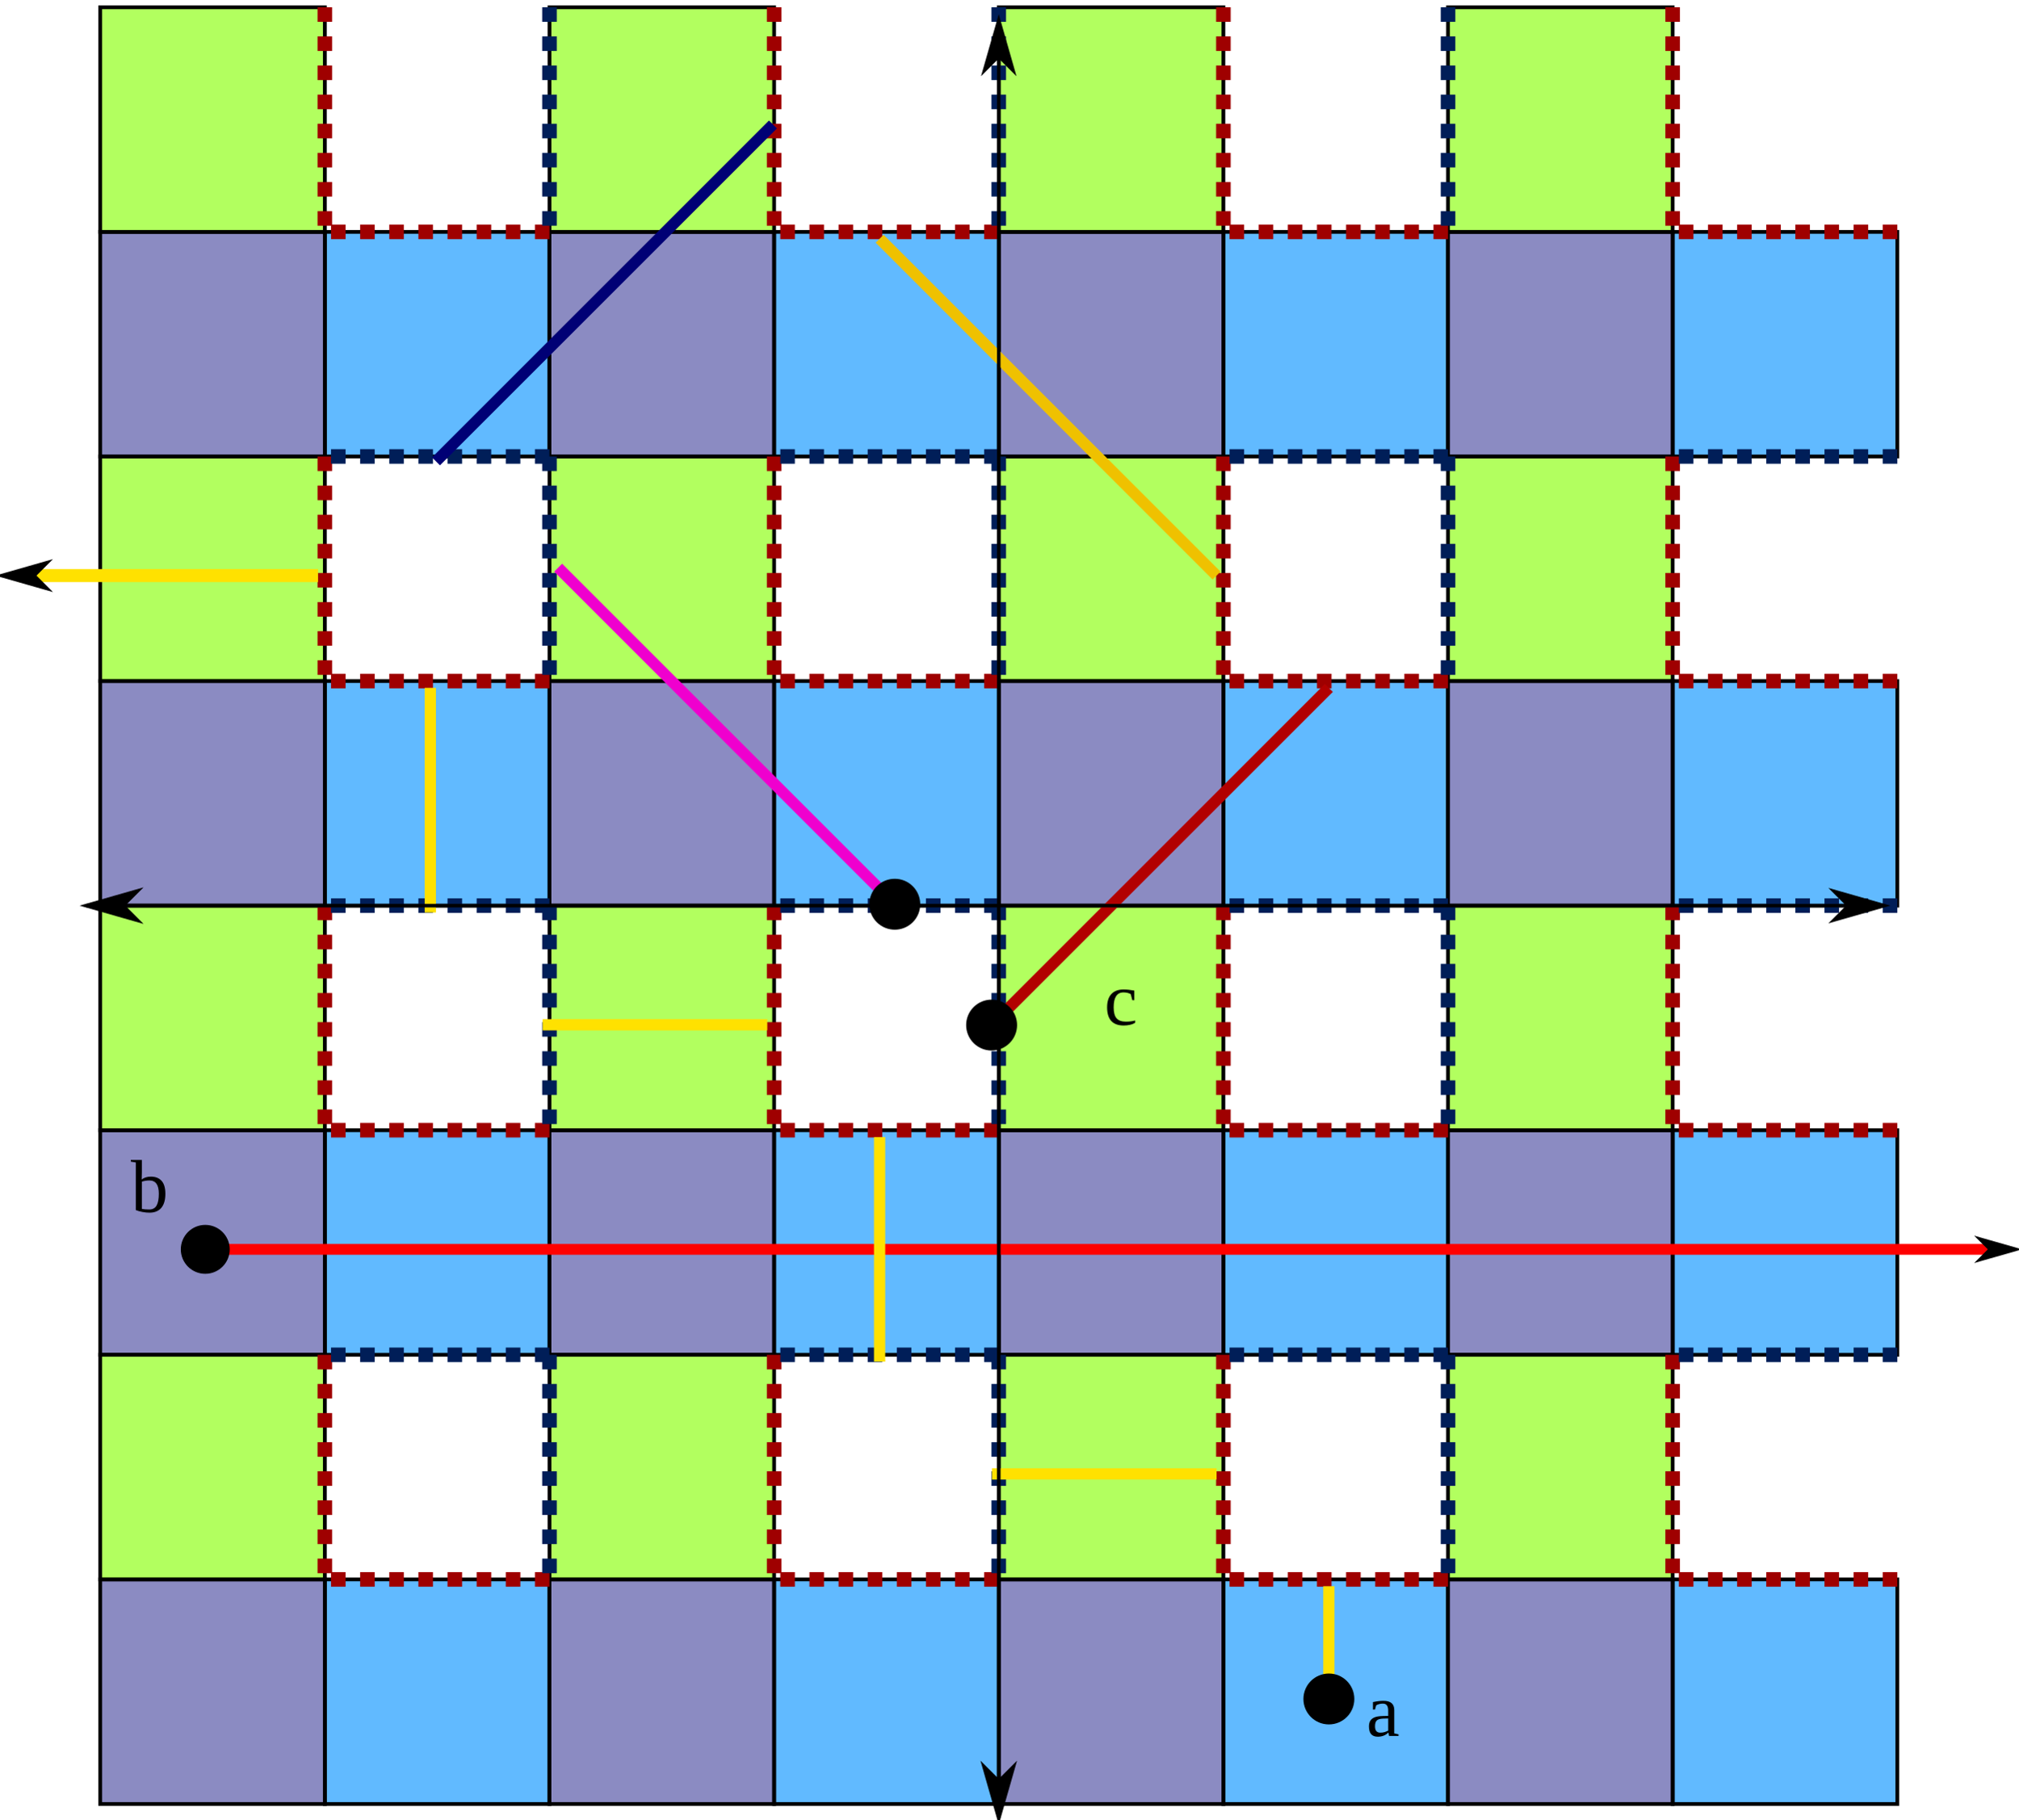
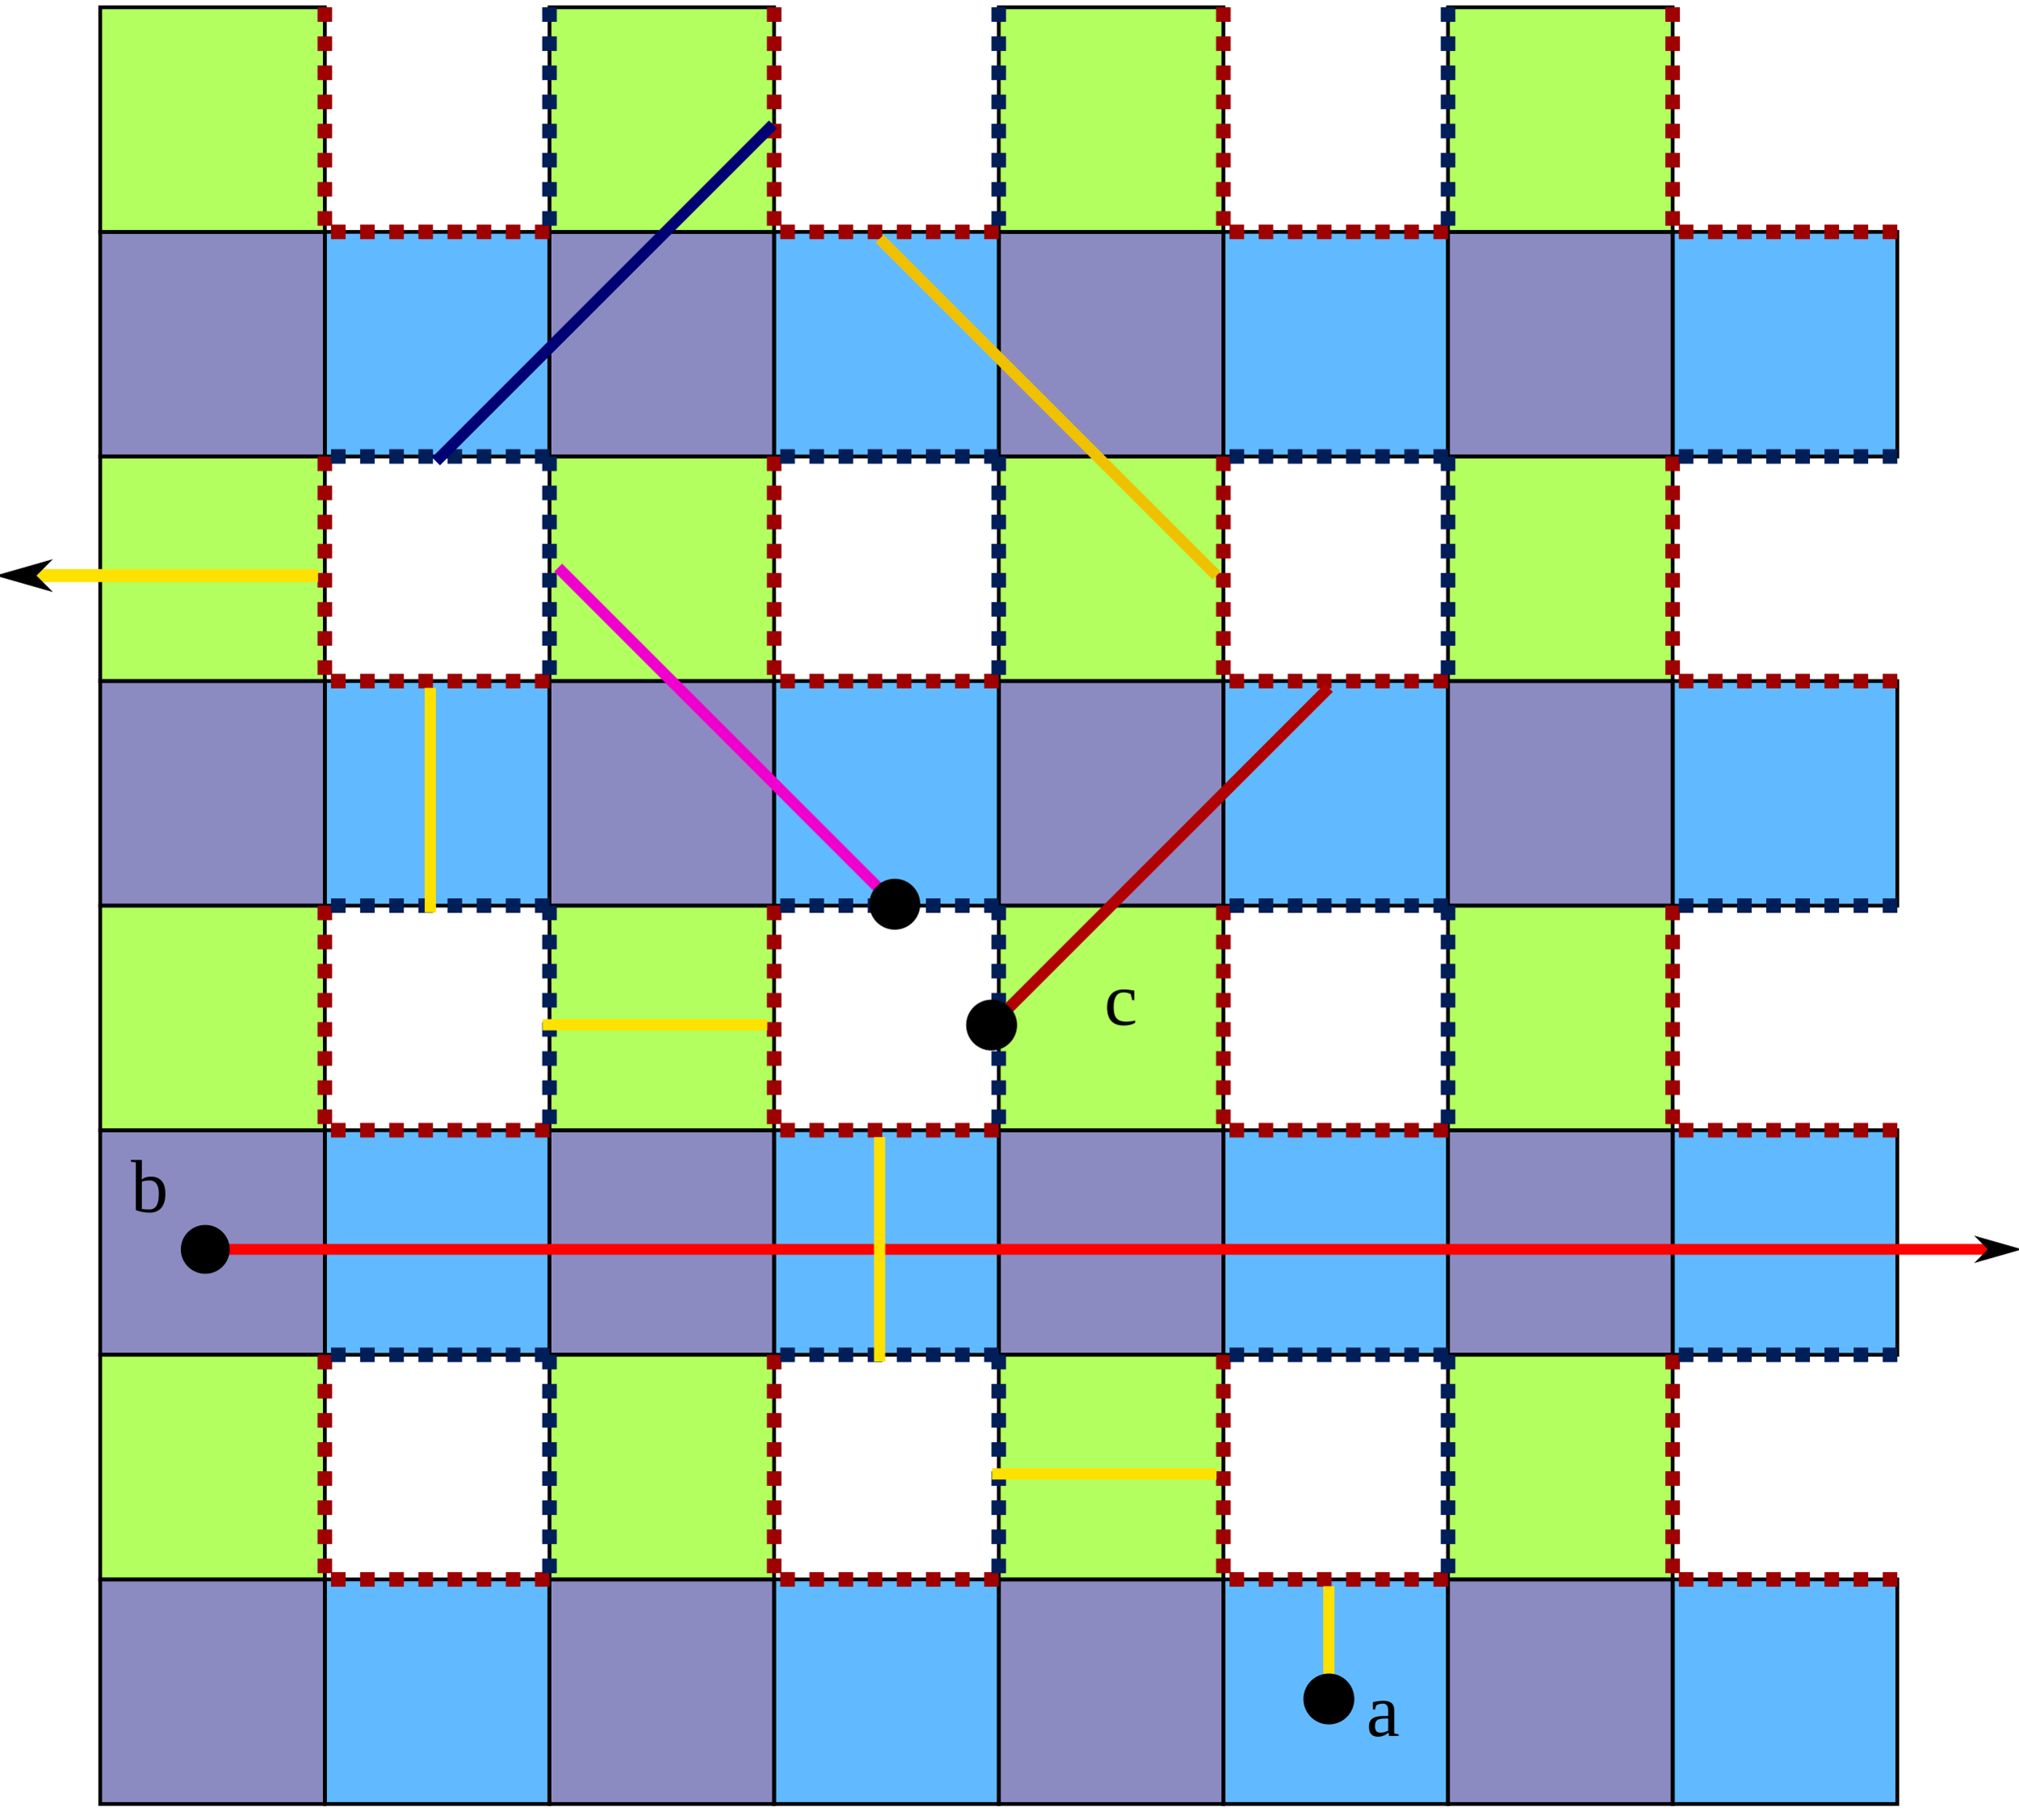
<svg xmlns="http://www.w3.org/2000/svg" width="539.044" height="486.076" id="svg8580" version="1.1">
  <defs id="defs8582">
    <marker orient="auto" refY="0" refX="0" id="DotM" style="overflow:visible">
      <path id="path6610" d="m -2.5,-1 c 0,2.76 -2.24,5 -5,5 -2.76,0 -5,-2.24 -5,-5 0,-2.76 2.24,-5 5,-5 2.76,0 5,2.24 5,5 z" style="fill-rule:evenodd;stroke:#000000;stroke-width:1pt" transform="matrix(0.4,0,0,0.4,2.96,0.4)" />
    </marker>
    <marker orient="auto" refY="0" refX="0" id="Arrow1Send" style="overflow:visible">
      <path id="path6561" d="M 0,0 5,-5 -12.5,0 5,5 0,0 z" style="fill-rule:evenodd;stroke:#000000;stroke-width:1pt" transform="matrix(-0.2,0,0,-0.2,-1.2,0)" />
    </marker>
    <marker orient="auto" refY="0" refX="0" id="Arrow1Lend" style="overflow:visible">
      <path id="path6549" d="M 0,0 5,-5 -12.5,0 5,5 0,0 z" style="fill-rule:evenodd;stroke:#000000;stroke-width:1pt" transform="matrix(-0.8,0,0,-0.8,-10,0)" />
    </marker>
    <marker orient="auto" refY="0" refX="0" id="marker8451" style="overflow:visible">
      <path id="path8453" d="M 0,0 5,-5 -12.5,0 5,5 0,0 z" style="fill-rule:evenodd;stroke:#000000;stroke-width:1pt" transform="matrix(-0.8,0,0,-0.8,-10,0)" />
    </marker>
    <marker orient="auto" refY="0" refX="0" id="marker8455" style="overflow:visible">
      <path id="path8457" d="M 0,0 5,-5 -12.5,0 5,5 0,0 z" style="fill-rule:evenodd;stroke:#000000;stroke-width:1pt" transform="matrix(-0.8,0,0,-0.8,-10,0)" />
    </marker>
    <marker orient="auto" refY="0" refX="0" id="marker8459" style="overflow:visible">
      <path id="path8461" d="M 0,0 5,-5 -12.5,0 5,5 0,0 z" style="fill-rule:evenodd;stroke:#000000;stroke-width:1pt" transform="matrix(-0.8,0,0,-0.8,-10,0)" />
    </marker>
  </defs>
  <g id="layer1" transform="translate(-176.0958,-436.1315)">
    <path style="fill:#0090ff;fill-opacity:0.62;stroke:#000000;stroke-width:1px;stroke-linecap:butt;stroke-linejoin:miter;stroke-opacity:1" d="m 502.857,618.076 0,60 60,0 0,-60 z" id="path7819" />
    <path id="path7821" d="m 442.857,618.076 0,60 60,0 0,-60 z" style="fill:#3b3b99;fill-opacity:0.592;stroke:#000000;stroke-width:1px;stroke-linecap:butt;stroke-linejoin:miter;stroke-opacity:1" />
    <path style="fill:#85ff00;fill-opacity:0.627;stroke:#000000;stroke-width:1px;stroke-linecap:butt;stroke-linejoin:miter;stroke-opacity:1" d="m 442.857,558.076 0,60 60,0 0,-60 z" id="path7823" />
    <path id="path7825" d="m 622.857,618.076 0,60 60,0 0,-60 z" style="fill:#0090ff;fill-opacity:0.62;stroke:#000000;stroke-width:1px;stroke-linecap:butt;stroke-linejoin:miter;stroke-opacity:1" />
    <path style="fill:#3b3b99;fill-opacity:0.592;stroke:#000000;stroke-width:1px;stroke-linecap:butt;stroke-linejoin:miter;stroke-opacity:1" d="m 562.857,618.076 0,60 60,0 0,-60 z" id="path7827" />
    <path id="path7829" d="m 562.857,558.076 0,60 60,0 0,-60 z" style="fill:#85ff00;fill-opacity:0.627;stroke:#000000;stroke-width:1px;stroke-linecap:butt;stroke-linejoin:miter;stroke-opacity:1" />
    <path style="fill:#0090ff;fill-opacity:0.62;stroke:#000000;stroke-width:1px;stroke-linecap:butt;stroke-linejoin:miter;stroke-opacity:1" d="m 502.857,498.076 0,60 60,0 0,-60 z" id="path7831" />
    <path id="path7833" d="m 442.857,498.076 0,60 60,0 0,-60 z" style="fill:#3b3b99;fill-opacity:0.592;stroke:#000000;stroke-width:1px;stroke-linecap:butt;stroke-linejoin:miter;stroke-opacity:1" />
    <path style="fill:#85ff00;fill-opacity:0.627;stroke:#000000;stroke-width:1px;stroke-linecap:butt;stroke-linejoin:miter;stroke-opacity:1" d="m 442.857,438.076 0,60 60,0 0,-60 z" id="path7835" />
    <path id="path7837" d="m 382.857,618.076 0,60 60,0 0,-60 z" style="fill:#0090ff;fill-opacity:0.62;stroke:#000000;stroke-width:1px;stroke-linecap:butt;stroke-linejoin:miter;stroke-opacity:1" />
    <path style="fill:#3b3b99;fill-opacity:0.592;stroke:#000000;stroke-width:1px;stroke-linecap:butt;stroke-linejoin:miter;stroke-opacity:1" d="m 322.857,618.076 0,60 60,0 0,-60 z" id="path7839" />
    <path id="path7841" d="m 322.857,558.076 0,60 60,0 0,-60 z" style="fill:#85ff00;fill-opacity:0.627;stroke:#000000;stroke-width:1px;stroke-linecap:butt;stroke-linejoin:miter;stroke-opacity:1" />
    <path style="fill:#0090ff;fill-opacity:0.62;stroke:#000000;stroke-width:1px;stroke-linecap:butt;stroke-linejoin:miter;stroke-opacity:1" d="m 262.857,618.076 0,60 60,0 0,-60 z" id="path7843" />
    <path id="path7845" d="m 202.857,618.076 0,60 60,0 0,-60 z" style="fill:#3b3b99;fill-opacity:0.592;stroke:#000000;stroke-width:1px;stroke-linecap:butt;stroke-linejoin:miter;stroke-opacity:1" />
    <path style="fill:#85ff00;fill-opacity:0.627;stroke:#000000;stroke-width:1px;stroke-linecap:butt;stroke-linejoin:miter;stroke-opacity:1" d="m 202.857,558.076 0,60 60,0 0,-60 z" id="path7847" />
    <path id="path7849" d="m 262.857,498.076 0,60 60,0 0,-60 z" style="fill:#0090ff;fill-opacity:0.62;stroke:#000000;stroke-width:1px;stroke-linecap:butt;stroke-linejoin:miter;stroke-opacity:1" />
    <path style="fill:#3b3b99;fill-opacity:0.592;stroke:#000000;stroke-width:1px;stroke-linecap:butt;stroke-linejoin:miter;stroke-opacity:1" d="m 202.857,498.076 0,60 60,0 0,-60 z" id="path7851" />
    <path id="path7853" d="m 202.857,438.076 0,60 60,0 0,-60 z" style="fill:#85ff00;fill-opacity:0.627;stroke:#000000;stroke-width:1px;stroke-linecap:butt;stroke-linejoin:miter;stroke-opacity:1" />
    <path style="fill:#0090ff;fill-opacity:0.62;stroke:#000000;stroke-width:1px;stroke-linecap:butt;stroke-linejoin:miter;stroke-opacity:1" d="m 382.857,498.076 0,60 60,0 0,-60 z" id="path7855" />
    <path id="path7857" d="m 322.857,498.076 0,60 60,0 0,-60 z" style="fill:#3b3b99;fill-opacity:0.592;stroke:#000000;stroke-width:1px;stroke-linecap:butt;stroke-linejoin:miter;stroke-opacity:1" />
    <path style="fill:#85ff00;fill-opacity:0.627;stroke:#000000;stroke-width:1px;stroke-linecap:butt;stroke-linejoin:miter;stroke-opacity:1" d="m 322.857,438.076 0,60 60,0 0,-60 z" id="path7859" />
    <path id="path7861" d="m 622.857,498.076 0,60 60,0 0,-60 z" style="fill:#0090ff;fill-opacity:0.62;stroke:#000000;stroke-width:1px;stroke-linecap:butt;stroke-linejoin:miter;stroke-opacity:1" />
    <path style="fill:#3b3b99;fill-opacity:0.592;stroke:#000000;stroke-width:1px;stroke-linecap:butt;stroke-linejoin:miter;stroke-opacity:1" d="m 562.857,498.076 0,60 60,0 0,-60 z" id="path7863" />
    <path id="path7865" d="m 562.857,438.076 0,60 60,0 0,-60 z" style="fill:#85ff00;fill-opacity:0.627;stroke:#000000;stroke-width:1px;stroke-linecap:butt;stroke-linejoin:miter;stroke-opacity:1" />
    <path style="fill:#0090ff;fill-opacity:0.62;stroke:#000000;stroke-width:1px;stroke-linecap:butt;stroke-linejoin:miter;stroke-opacity:1" d="m 622.857,738.076 0,60 60,0 0,-60 z" id="path7867" />
    <path id="path7869" d="m 562.857,738.076 0,60 60,0 0,-60 z" style="fill:#3b3b99;fill-opacity:0.592;stroke:#000000;stroke-width:1px;stroke-linecap:butt;stroke-linejoin:miter;stroke-opacity:1" />
    <path style="fill:#85ff00;fill-opacity:0.627;stroke:#000000;stroke-width:1px;stroke-linecap:butt;stroke-linejoin:miter;stroke-opacity:1" d="m 562.857,678.076 0,60 60,0 0,-60 z" id="path7871" />
    <path id="path7879" d="m 502.857,738.076 0,60 60,0 0,-60 z" style="fill:#0090ff;fill-opacity:0.62;stroke:#000000;stroke-width:1px;stroke-linecap:butt;stroke-linejoin:miter;stroke-opacity:1" />
    <path style="fill:#3b3b99;fill-opacity:0.592;stroke:#000000;stroke-width:1px;stroke-linecap:butt;stroke-linejoin:miter;stroke-opacity:1" d="m 442.857,738.076 0,60 60,0 0,-60 z" id="path7881" />
    <path id="path7883" d="m 442.857,678.076 0,60 60,0 0,-60 z" style="fill:#85ff00;fill-opacity:0.627;stroke:#000000;stroke-width:1px;stroke-linecap:butt;stroke-linejoin:miter;stroke-opacity:1" />
    <path style="fill:#0090ff;fill-opacity:0.62;stroke:#000000;stroke-width:1px;stroke-linecap:butt;stroke-linejoin:miter;stroke-opacity:1" d="m 382.857,738.076 0,60 60,0 0,-60 z" id="path7885" />
    <path id="path7887" d="m 322.857,738.076 0,60 60,0 0,-60 z" style="fill:#3b3b99;fill-opacity:0.592;stroke:#000000;stroke-width:1px;stroke-linecap:butt;stroke-linejoin:miter;stroke-opacity:1" />
    <path style="fill:#85ff00;fill-opacity:0.627;stroke:#000000;stroke-width:1px;stroke-linecap:butt;stroke-linejoin:miter;stroke-opacity:1" d="m 322.857,678.076 0,60 60,0 0,-60 z" id="path7889" />
    <path id="path7891" d="m 262.857,738.076 0,60 60,0 0,-60 z" style="fill:#0090ff;fill-opacity:0.62;stroke:#000000;stroke-width:1px;stroke-linecap:butt;stroke-linejoin:miter;stroke-opacity:1" />
    <path style="fill:#3b3b99;fill-opacity:0.592;stroke:#000000;stroke-width:1px;stroke-linecap:butt;stroke-linejoin:miter;stroke-opacity:1" d="m 202.857,738.076 0,60 60,0 0,-60 z" id="path7893" />
    <path id="path7895" d="m 202.857,678.076 0,60 60,0 0,-60 z" style="fill:#85ff00;fill-opacity:0.627;stroke:#000000;stroke-width:1px;stroke-linecap:butt;stroke-linejoin:miter;stroke-opacity:1" />
    <path style="fill:#0090ff;fill-opacity:0.62;stroke:#000000;stroke-width:1px;stroke-linecap:butt;stroke-linejoin:miter;stroke-opacity:1" d="m 262.857,858.076 0,60 60,0 0,-60 z" id="path7897" />
    <path id="path7899" d="m 202.857,858.076 0,60 60,0 0,-60 z" style="fill:#3b3b99;fill-opacity:0.592;stroke:#000000;stroke-width:1px;stroke-linecap:butt;stroke-linejoin:miter;stroke-opacity:1" />
    <path style="fill:#85ff00;fill-opacity:0.627;stroke:#000000;stroke-width:1px;stroke-linecap:butt;stroke-linejoin:miter;stroke-opacity:1" d="m 202.857,798.076 0,60 60,0 0,-60 z" id="path7901" />
    <path id="path7903" d="m 382.857,858.076 0,60 60,0 0,-60 z" style="fill:#0090ff;fill-opacity:0.62;stroke:#000000;stroke-width:1px;stroke-linecap:butt;stroke-linejoin:miter;stroke-opacity:1" />
    <path style="fill:#3b3b99;fill-opacity:0.592;stroke:#000000;stroke-width:1px;stroke-linecap:butt;stroke-linejoin:miter;stroke-opacity:1" d="m 322.857,858.076 0,60 60,0 0,-60 z" id="path7905" />
    <path id="path7907" d="m 322.857,798.076 0,60 60,0 0,-60 z" style="fill:#85ff00;fill-opacity:0.627;stroke:#000000;stroke-width:1px;stroke-linecap:butt;stroke-linejoin:miter;stroke-opacity:1" />
    <path style="fill:#0090ff;fill-opacity:0.62;stroke:#000000;stroke-width:1px;stroke-linecap:butt;stroke-linejoin:miter;stroke-opacity:1" d="m 502.857,858.076 0,60 60,0 0,-60 z" id="path7909" />
    <path id="path7911" d="m 442.857,858.076 0,60 60,0 0,-60 z" style="fill:#3b3b99;fill-opacity:0.592;stroke:#000000;stroke-width:1px;stroke-linecap:butt;stroke-linejoin:miter;stroke-opacity:1" />
    <path style="fill:#85ff00;fill-opacity:0.627;stroke:#000000;stroke-width:1px;stroke-linecap:butt;stroke-linejoin:miter;stroke-opacity:1" d="m 442.857,798.076 0,60 60,0 0,-60 z" id="path7913" />
    <path id="path7915" d="m 622.857,858.076 0,60 60,0 0,-60 z" style="fill:#0090ff;fill-opacity:0.62;stroke:#000000;stroke-width:1px;stroke-linecap:butt;stroke-linejoin:miter;stroke-opacity:1" />
    <path style="fill:#3b3b99;fill-opacity:0.592;stroke:#000000;stroke-width:1px;stroke-linecap:butt;stroke-linejoin:miter;stroke-opacity:1" d="m 562.857,858.076 0,60 60,0 0,-60 z" id="path7917" />
    <path id="path7919" d="m 562.857,798.076 0,60 60,0 0,-60 z" style="fill:#85ff00;fill-opacity:0.627;stroke:#000000;stroke-width:1px;stroke-linecap:butt;stroke-linejoin:miter;stroke-opacity:1" />
    <path style="fill:none;stroke:#9f0000;stroke-width:3.89;stroke-linecap:butt;stroke-linejoin:miter;stroke-miterlimit:4;stroke-opacity:1;stroke-dasharray:3.89, 3.89;stroke-dashoffset:0" d="m 502.857,558.076 0,60" id="path8297" />
    <path id="path8299" d="m 622.857,558.076 0,60" style="fill:none;stroke:#9f0000;stroke-width:3.89;stroke-linecap:butt;stroke-linejoin:miter;stroke-miterlimit:4;stroke-opacity:1;stroke-dasharray:3.89, 3.89;stroke-dashoffset:0" />
    <path style="fill:none;stroke:#9f0000;stroke-width:3.89;stroke-linecap:butt;stroke-linejoin:miter;stroke-miterlimit:4;stroke-opacity:1;stroke-dasharray:3.89, 3.89;stroke-dashoffset:0" d="m 382.857,558.076 0,60" id="path8301" />
    <path id="path8303" d="m 262.857,558.076 0,60" style="fill:none;stroke:#9f0000;stroke-width:3.89;stroke-linecap:butt;stroke-linejoin:miter;stroke-miterlimit:4;stroke-opacity:1;stroke-dasharray:3.89, 3.89;stroke-dashoffset:0" />
    <path style="fill:none;stroke:#9f0000;stroke-width:3.89;stroke-linecap:butt;stroke-linejoin:miter;stroke-miterlimit:4;stroke-opacity:1;stroke-dasharray:3.89, 3.89;stroke-dashoffset:0" d="m 262.857,438.076 0,60" id="path8305" />
    <path id="path8307" d="m 382.857,438.076 0,60" style="fill:none;stroke:#9f0000;stroke-width:3.89;stroke-linecap:butt;stroke-linejoin:miter;stroke-miterlimit:4;stroke-opacity:1;stroke-dasharray:3.89, 3.89;stroke-dashoffset:0" />
    <path style="fill:none;stroke:#9f0000;stroke-width:3.89;stroke-linecap:butt;stroke-linejoin:miter;stroke-miterlimit:4;stroke-opacity:1;stroke-dasharray:3.89, 3.89;stroke-dashoffset:0" d="m 502.857,438.076 0,60" id="path8309" />
    <path id="path8311" d="m 622.857,438.076 0,60" style="fill:none;stroke:#9f0000;stroke-width:3.89;stroke-linecap:butt;stroke-linejoin:miter;stroke-miterlimit:4;stroke-opacity:1;stroke-dasharray:3.89, 3.89;stroke-dashoffset:0" />
    <path style="fill:none;stroke:#9f0000;stroke-width:3.89;stroke-linecap:butt;stroke-linejoin:miter;stroke-miterlimit:4;stroke-opacity:1;stroke-dasharray:3.89, 3.89;stroke-dashoffset:0" d="m 502.857,678.076 0,60" id="path8313" />
    <path id="path8315" d="m 622.857,678.076 0,60" style="fill:none;stroke:#9f0000;stroke-width:3.89;stroke-linecap:butt;stroke-linejoin:miter;stroke-miterlimit:4;stroke-opacity:1;stroke-dasharray:3.89, 3.89;stroke-dashoffset:0" />
    <path style="fill:none;stroke:#9f0000;stroke-width:3.89;stroke-linecap:butt;stroke-linejoin:miter;stroke-miterlimit:4;stroke-opacity:1;stroke-dasharray:3.89, 3.89;stroke-dashoffset:0" d="m 382.857,678.076 0,60" id="path8317" />
    <path id="path8319" d="m 262.857,678.076 0,60" style="fill:none;stroke:#9f0000;stroke-width:3.89;stroke-linecap:butt;stroke-linejoin:miter;stroke-miterlimit:4;stroke-opacity:1;stroke-dasharray:3.89, 3.89;stroke-dashoffset:0" />
    <path style="fill:none;stroke:#9f0000;stroke-width:3.89;stroke-linecap:butt;stroke-linejoin:miter;stroke-miterlimit:4;stroke-opacity:1;stroke-dasharray:3.89, 3.89;stroke-dashoffset:0" d="m 262.857,798.076 0,60" id="path8321" />
    <path id="path8323" d="m 382.857,798.076 0,60" style="fill:none;stroke:#9f0000;stroke-width:3.89;stroke-linecap:butt;stroke-linejoin:miter;stroke-miterlimit:4;stroke-opacity:1;stroke-dasharray:3.89, 3.89;stroke-dashoffset:0" />
    <path style="fill:none;stroke:#9f0000;stroke-width:3.89;stroke-linecap:butt;stroke-linejoin:miter;stroke-miterlimit:4;stroke-opacity:1;stroke-dasharray:3.89, 3.89;stroke-dashoffset:0" d="m 502.857,798.076 0,60" id="path8325" />
    <path id="path8327" d="m 622.857,798.076 0,60" style="fill:none;stroke:#9f0000;stroke-width:3.89;stroke-linecap:butt;stroke-linejoin:miter;stroke-miterlimit:4;stroke-opacity:1;stroke-dasharray:3.89, 3.89;stroke-dashoffset:0" />
    <path style="fill:none;stroke:#9f0000;stroke-width:3.89;stroke-linecap:butt;stroke-linejoin:miter;stroke-miterlimit:4;stroke-opacity:1;stroke-dasharray:3.89, 3.89;stroke-dashoffset:0" d="m 322.857,618.076 -60,0" id="path8329" />
    <path id="path8331" d="m 322.857,738.076 -60,0" style="fill:none;stroke:#9f0000;stroke-width:3.89;stroke-linecap:butt;stroke-linejoin:miter;stroke-miterlimit:4;stroke-opacity:1;stroke-dasharray:3.89, 3.89;stroke-dashoffset:0" />
    <path style="fill:none;stroke:#9f0000;stroke-width:3.89;stroke-linecap:butt;stroke-linejoin:miter;stroke-miterlimit:4;stroke-opacity:1;stroke-dasharray:3.89, 3.89;stroke-dashoffset:0" d="m 322.857,858.076 -60,0" id="path8333" />
    <path id="path8335" d="m 442.857,858.076 -60,0" style="fill:none;stroke:#9f0000;stroke-width:3.89;stroke-linecap:butt;stroke-linejoin:miter;stroke-miterlimit:4;stroke-opacity:1;stroke-dasharray:3.89, 3.89;stroke-dashoffset:0" />
    <path style="fill:none;stroke:#9f0000;stroke-width:3.89;stroke-linecap:butt;stroke-linejoin:miter;stroke-miterlimit:4;stroke-opacity:1;stroke-dasharray:3.89, 3.89;stroke-dashoffset:0" d="m 562.857,858.076 -60,0" id="path8337" />
    <path id="path8339" d="m 682.857,858.076 -60,0" style="fill:none;stroke:#9f0000;stroke-width:3.89;stroke-linecap:butt;stroke-linejoin:miter;stroke-miterlimit:4;stroke-opacity:1;stroke-dasharray:3.89, 3.89;stroke-dashoffset:0" />
    <path style="fill:none;stroke:#9f0000;stroke-width:3.89;stroke-linecap:butt;stroke-linejoin:miter;stroke-miterlimit:4;stroke-opacity:1;stroke-dasharray:3.89, 3.89;stroke-dashoffset:0" d="m 682.857,738.076 -60,0" id="path8341" />
    <path id="path8343" d="m 562.857,738.076 -60,0" style="fill:none;stroke:#9f0000;stroke-width:3.89;stroke-linecap:butt;stroke-linejoin:miter;stroke-miterlimit:4;stroke-opacity:1;stroke-dasharray:3.89, 3.89;stroke-dashoffset:0" />
    <path style="fill:none;stroke:#9f0000;stroke-width:3.89;stroke-linecap:butt;stroke-linejoin:miter;stroke-miterlimit:4;stroke-opacity:1;stroke-dasharray:3.89, 3.89;stroke-dashoffset:0" d="m 442.857,738.076 -60,0" id="path8345" />
    <path id="path8347" d="m 442.857,618.076 -60,0" style="fill:none;stroke:#9f0000;stroke-width:3.89;stroke-linecap:butt;stroke-linejoin:miter;stroke-miterlimit:4;stroke-opacity:1;stroke-dasharray:3.89, 3.89;stroke-dashoffset:0" />
    <path style="fill:none;stroke:#9f0000;stroke-width:3.89;stroke-linecap:butt;stroke-linejoin:miter;stroke-miterlimit:4;stroke-opacity:1;stroke-dasharray:3.89, 3.89;stroke-dashoffset:0" d="m 562.857,618.076 -60,0" id="path8349" />
    <path id="path8351" d="m 682.857,618.076 -60,0" style="fill:none;stroke:#9f0000;stroke-width:3.89;stroke-linecap:butt;stroke-linejoin:miter;stroke-miterlimit:4;stroke-opacity:1;stroke-dasharray:3.89, 3.89;stroke-dashoffset:0" />
    <path style="fill:none;stroke:#9f0000;stroke-width:3.89;stroke-linecap:butt;stroke-linejoin:miter;stroke-miterlimit:4;stroke-opacity:1;stroke-dasharray:3.89, 3.89;stroke-dashoffset:0" d="m 682.857,498.076 -60,0" id="path8353" />
    <path id="path8355" d="m 562.857,498.076 -60,0" style="fill:none;stroke:#9f0000;stroke-width:3.89;stroke-linecap:butt;stroke-linejoin:miter;stroke-miterlimit:4;stroke-opacity:1;stroke-dasharray:3.89, 3.89;stroke-dashoffset:0" />
    <path style="fill:none;stroke:#9f0000;stroke-width:3.89;stroke-linecap:butt;stroke-linejoin:miter;stroke-miterlimit:4;stroke-opacity:1;stroke-dasharray:3.89, 3.89;stroke-dashoffset:0" d="m 442.857,498.076 -60,0" id="path8357" />
    <path id="path8359" d="m 322.857,498.076 -60,0" style="fill:none;stroke:#9f0000;stroke-width:3.89;stroke-linecap:butt;stroke-linejoin:miter;stroke-miterlimit:4;stroke-opacity:1;stroke-dasharray:3.89, 3.89;stroke-dashoffset:0" />
    <g id="g8369" transform="translate(-818.7117,719.6653)">
      <path id="path8371" d="m 1141.569,-161.589 -60,0" style="fill:none;stroke:#001e58;stroke-width:3.89;stroke-linecap:butt;stroke-linejoin:miter;stroke-miterlimit:4;stroke-opacity:1;stroke-dasharray:3.89, 3.89;stroke-dashoffset:0" />
      <path id="path8373" d="m 1141.569,-161.589 0,60" style="fill:none;stroke:#001e58;stroke-width:3.89;stroke-linecap:butt;stroke-linejoin:miter;stroke-miterlimit:4;stroke-opacity:1;stroke-dasharray:3.89, 3.89;stroke-dashoffset:0" />
    </g>
    <g transform="translate(-698.7117,719.6653)" id="g8375">
      <path style="fill:none;stroke:#001e58;stroke-width:3.89;stroke-linecap:butt;stroke-linejoin:miter;stroke-miterlimit:4;stroke-opacity:1;stroke-dasharray:3.89, 3.89;stroke-dashoffset:0" d="m 1141.569,-161.589 -60,0" id="path8377" />
      <path style="fill:none;stroke:#001e58;stroke-width:3.89;stroke-linecap:butt;stroke-linejoin:miter;stroke-miterlimit:4;stroke-opacity:1;stroke-dasharray:3.89, 3.89;stroke-dashoffset:0" d="m 1141.569,-161.589 0,60" id="path8379" />
    </g>
    <g id="g8381" transform="translate(-578.7117,719.6653)">
      <path id="path8383" d="m 1141.569,-161.589 -60,0" style="fill:none;stroke:#001e58;stroke-width:3.89;stroke-linecap:butt;stroke-linejoin:miter;stroke-miterlimit:4;stroke-opacity:1;stroke-dasharray:3.89, 3.89;stroke-dashoffset:0" />
      <path id="path8385" d="m 1141.569,-161.589 0,60" style="fill:none;stroke:#001e58;stroke-width:3.89;stroke-linecap:butt;stroke-linejoin:miter;stroke-miterlimit:4;stroke-opacity:1;stroke-dasharray:3.89, 3.89;stroke-dashoffset:0" />
    </g>
    <g transform="translate(-578.7117,839.6653)" id="g8387">
      <path style="fill:none;stroke:#001e58;stroke-width:3.89;stroke-linecap:butt;stroke-linejoin:miter;stroke-miterlimit:4;stroke-opacity:1;stroke-dasharray:3.89, 3.89;stroke-dashoffset:0" d="m 1141.569,-161.589 -60,0" id="path8389" />
      <path style="fill:none;stroke:#001e58;stroke-width:3.89;stroke-linecap:butt;stroke-linejoin:miter;stroke-miterlimit:4;stroke-opacity:1;stroke-dasharray:3.89, 3.89;stroke-dashoffset:0" d="m 1141.569,-161.589 0,60" id="path8391" />
    </g>
    <g id="g8393" transform="translate(-698.7117,839.6653)">
      <path id="path8395" d="m 1141.569,-161.589 -60,0" style="fill:none;stroke:#001e58;stroke-width:3.89;stroke-linecap:butt;stroke-linejoin:miter;stroke-miterlimit:4;stroke-opacity:1;stroke-dasharray:3.89, 3.89;stroke-dashoffset:0" />
      <path id="path8397" d="m 1141.569,-161.589 0,60" style="fill:none;stroke:#001e58;stroke-width:3.89;stroke-linecap:butt;stroke-linejoin:miter;stroke-miterlimit:4;stroke-opacity:1;stroke-dasharray:3.89, 3.89;stroke-dashoffset:0" />
    </g>
    <g transform="translate(-818.7117,839.6653)" id="g8399">
      <path style="fill:none;stroke:#001e58;stroke-width:3.89;stroke-linecap:butt;stroke-linejoin:miter;stroke-miterlimit:4;stroke-opacity:1;stroke-dasharray:3.89, 3.89;stroke-dashoffset:0" d="m 1141.569,-161.589 -60,0" id="path8401" />
      <path style="fill:none;stroke:#001e58;stroke-width:3.89;stroke-linecap:butt;stroke-linejoin:miter;stroke-miterlimit:4;stroke-opacity:1;stroke-dasharray:3.89, 3.89;stroke-dashoffset:0" d="m 1141.569,-161.589 0,60" id="path8403" />
    </g>
    <g id="g8405" transform="translate(-818.7117,959.6653)">
      <path id="path8407" d="m 1141.569,-161.589 -60,0" style="fill:none;stroke:#001e58;stroke-width:3.89;stroke-linecap:butt;stroke-linejoin:miter;stroke-miterlimit:4;stroke-opacity:1;stroke-dasharray:3.89, 3.89;stroke-dashoffset:0" />
      <path id="path8409" d="m 1141.569,-161.589 0,60" style="fill:none;stroke:#001e58;stroke-width:3.89;stroke-linecap:butt;stroke-linejoin:miter;stroke-miterlimit:4;stroke-opacity:1;stroke-dasharray:3.89, 3.89;stroke-dashoffset:0" />
    </g>
    <g transform="translate(-698.7117,959.6653)" id="g8411">
      <path style="fill:none;stroke:#001e58;stroke-width:3.89;stroke-linecap:butt;stroke-linejoin:miter;stroke-miterlimit:4;stroke-opacity:1;stroke-dasharray:3.89, 3.89;stroke-dashoffset:0" d="m 1141.569,-161.589 -60,0" id="path8413" />
      <path style="fill:none;stroke:#001e58;stroke-width:3.89;stroke-linecap:butt;stroke-linejoin:miter;stroke-miterlimit:4;stroke-opacity:1;stroke-dasharray:3.89, 3.89;stroke-dashoffset:0" d="m 1141.569,-161.589 0,60" id="path8415" />
    </g>
    <g id="g8417" transform="translate(-578.7117,959.6653)">
      <path id="path8419" d="m 1141.569,-161.589 -60,0" style="fill:none;stroke:#001e58;stroke-width:3.89;stroke-linecap:butt;stroke-linejoin:miter;stroke-miterlimit:4;stroke-opacity:1;stroke-dasharray:3.89, 3.89;stroke-dashoffset:0" />
      <path id="path8421" d="m 1141.569,-161.589 0,60" style="fill:none;stroke:#001e58;stroke-width:3.89;stroke-linecap:butt;stroke-linejoin:miter;stroke-miterlimit:4;stroke-opacity:1;stroke-dasharray:3.89, 3.89;stroke-dashoffset:0" />
    </g>
    <path id="path8425" d="m 562.857,438.076 0,60" style="fill:none;stroke:#001e58;stroke-width:3.89;stroke-linecap:butt;stroke-linejoin:miter;stroke-miterlimit:4;stroke-opacity:1;stroke-dasharray:3.89, 3.89;stroke-dashoffset:0" />
    <path style="fill:none;stroke:#001e58;stroke-width:3.89;stroke-linecap:butt;stroke-linejoin:miter;stroke-miterlimit:4;stroke-opacity:1;stroke-dasharray:3.89, 3.89;stroke-dashoffset:0" d="m 442.857,438.076 0,60" id="path8427" />
    <path id="path8429" d="m 322.857,438.076 0,60" style="fill:none;stroke:#001e58;stroke-width:3.89;stroke-linecap:butt;stroke-linejoin:miter;stroke-miterlimit:4;stroke-opacity:1;stroke-dasharray:3.89, 3.89;stroke-dashoffset:0" />
    <path style="fill:none;stroke:#001e58;stroke-width:3.89;stroke-linecap:butt;stroke-linejoin:miter;stroke-miterlimit:4;stroke-opacity:1;stroke-dasharray:3.89, 3.89;stroke-dashoffset:0" d="m 682.857,558.076 -60,0" id="path8433" />
    <path id="path8435" d="m 682.857,678.076 -60,0" style="fill:none;stroke:#001e58;stroke-width:3.89;stroke-linecap:butt;stroke-linejoin:miter;stroke-miterlimit:4;stroke-opacity:1;stroke-dasharray:3.89, 3.89;stroke-dashoffset:0" />
    <path style="fill:none;stroke:#001e58;stroke-width:3.89;stroke-linecap:butt;stroke-linejoin:miter;stroke-miterlimit:4;stroke-opacity:1;stroke-dasharray:3.89, 3.89;stroke-dashoffset:0" d="m 682.857,798.076 -60,0" id="path8437" />
    <path style="fill:none;stroke:#b20000;stroke-width:3;stroke-linecap:butt;stroke-linejoin:miter;stroke-miterlimit:4;stroke-opacity:1;stroke-dasharray:none;marker-start:url(#DotM)" d="m 380,413.65 90,-90" id="path8864" transform="translate(61.03216,296.2515)" />
    <path id="path9398" d="m 382.54,469.389 -90,90" style="fill:none;stroke:#000075;stroke-width:3;stroke-linecap:butt;stroke-linejoin:miter;stroke-miterlimit:4;stroke-opacity:1;stroke-dasharray:none" />
    <path style="fill:none;stroke:#efc100;stroke-width:3;stroke-linecap:butt;stroke-linejoin:miter;stroke-miterlimit:4;stroke-opacity:1;stroke-dasharray:none" d="m 440,293.65 -90,-90" id="path9400" transform="translate(61.03216,296.2515)" />
    <path id="path9402" d="m 325.169,587.785 90,90" style="fill:none;stroke:#ef00ce;stroke-width:3;stroke-linecap:butt;stroke-linejoin:miter;stroke-miterlimit:4;stroke-opacity:1;stroke-dasharray:none;marker-end:url(#DotM)" />
    <path style="fill:none;stroke:#ff0000;stroke-width:2.882;stroke-linecap:butt;stroke-linejoin:miter;stroke-miterlimit:4;stroke-opacity:1;stroke-dasharray:none;marker-start:url(#DotM);marker-end:url(#Arrow1Send)" d="m 231.032,769.902 480,0" id="path9404" />
    <path style="fill:none;stroke:#ffe100;stroke-width:3;stroke-linecap:butt;stroke-linejoin:miter;stroke-miterlimit:4;stroke-opacity:1;stroke-dasharray:none;marker-start:url(#DotM)" d="m 470,593.65 0,-30" id="path9988" transform="translate(61.03216,296.2515)" />
    <path style="fill:none;stroke:#ffe100;stroke-width:3;stroke-linecap:butt;stroke-linejoin:miter;stroke-miterlimit:4;stroke-opacity:1;stroke-dasharray:none" d="m 440,533.65 -60,0" id="path10182" transform="translate(61.03216,296.2515)" />
    <path id="path10184" d="m 381.032,709.902 -60,0" style="fill:none;stroke:#ffe100;stroke-width:3;stroke-linecap:butt;stroke-linejoin:miter;stroke-miterlimit:4;stroke-opacity:1;stroke-dasharray:none" />
    <path style="fill:none;stroke:#ffe100;stroke-width:3.464;stroke-linecap:butt;stroke-linejoin:miter;stroke-miterlimit:4;stroke-opacity:1;stroke-dasharray:none;marker-end:url(#Arrow1Send)" d="m 261.032,589.902 -80,0" id="path10186" />
    <path style="fill:none;stroke:#ffe100;stroke-width:3;stroke-linecap:butt;stroke-linejoin:miter;stroke-miterlimit:4;stroke-opacity:1;stroke-dasharray:none" d="m 411.032,799.902 0,-60" id="path10380" />
    <path id="path10382" d="m 291.032,679.902 0,-60" style="fill:none;stroke:#ffe100;stroke-width:3;stroke-linecap:butt;stroke-linejoin:miter;stroke-miterlimit:4;stroke-opacity:1;stroke-dasharray:none" />
    <text xml:space="preserve" style="font-size:20px;font-style:normal;font-variant:normal;font-weight:normal;font-stretch:normal;line-height:125%;letter-spacing:0px;word-spacing:0px;fill:#000000;fill-opacity:1;stroke:none;font-family:Tinos;-inkscape-font-specification:Tinos" x="541.032" y="899.901" id="text10384">
      <tspan id="tspan10386" x="541.032" y="899.901">a</tspan>
    </text>
    <text id="text10388" y="759.901" x="211.032" style="font-size:20px;font-style:normal;font-variant:normal;font-weight:normal;font-stretch:normal;line-height:125%;letter-spacing:0px;word-spacing:0px;fill:#000000;fill-opacity:1;stroke:none;font-family:Tinos;-inkscape-font-specification:Tinos" xml:space="preserve">
      <tspan y="759.901" x="211.032" id="tspan10390">b</tspan>
    </text>
    <text xml:space="preserve" style="font-size:20px;font-style:normal;font-variant:normal;font-weight:normal;font-stretch:normal;line-height:125%;letter-spacing:0px;word-spacing:0px;fill:#000000;fill-opacity:1;stroke:none;font-family:Tinos;-inkscape-font-specification:Tinos" x="471.032" y="709.901" id="text10392">
      <tspan id="tspan10394" x="471.032" y="709.901">c</tspan>
    </text>
-     <path style="fill:none;stroke:#000000;stroke-width:0.962;stroke-linecap:butt;stroke-linejoin:miter;stroke-miterlimit:4;stroke-opacity:1;stroke-dasharray:none;marker-end:url(#Arrow1Lend)" d="m 442.857,678.076 -243.65,0" id="path7817" />
-     <path style="fill:none;stroke:#000000;stroke-width:0.933;stroke-linecap:butt;stroke-linejoin:miter;stroke-miterlimit:4;stroke-opacity:1;stroke-dasharray:none;marker-end:url(#Arrow1Lend)" d="m 442.857,678.076 0,-236.35" id="path7621" />
-     <path id="path7813" d="m 442.857,678.076 236.35,0" style="fill:none;stroke:#000000;stroke-width:0.933;stroke-linecap:butt;stroke-linejoin:miter;stroke-miterlimit:4;stroke-opacity:1;stroke-dasharray:none;marker-end:url(#Arrow1Lend)" />
-     <path style="fill:none;stroke:#000000;stroke-width:0.962;stroke-linecap:butt;stroke-linejoin:miter;stroke-miterlimit:4;stroke-opacity:1;stroke-dasharray:none;marker-end:url(#Arrow1Lend)" d="m 442.857,678.076 0,243.65" id="path7815" />
  </g>
</svg>
